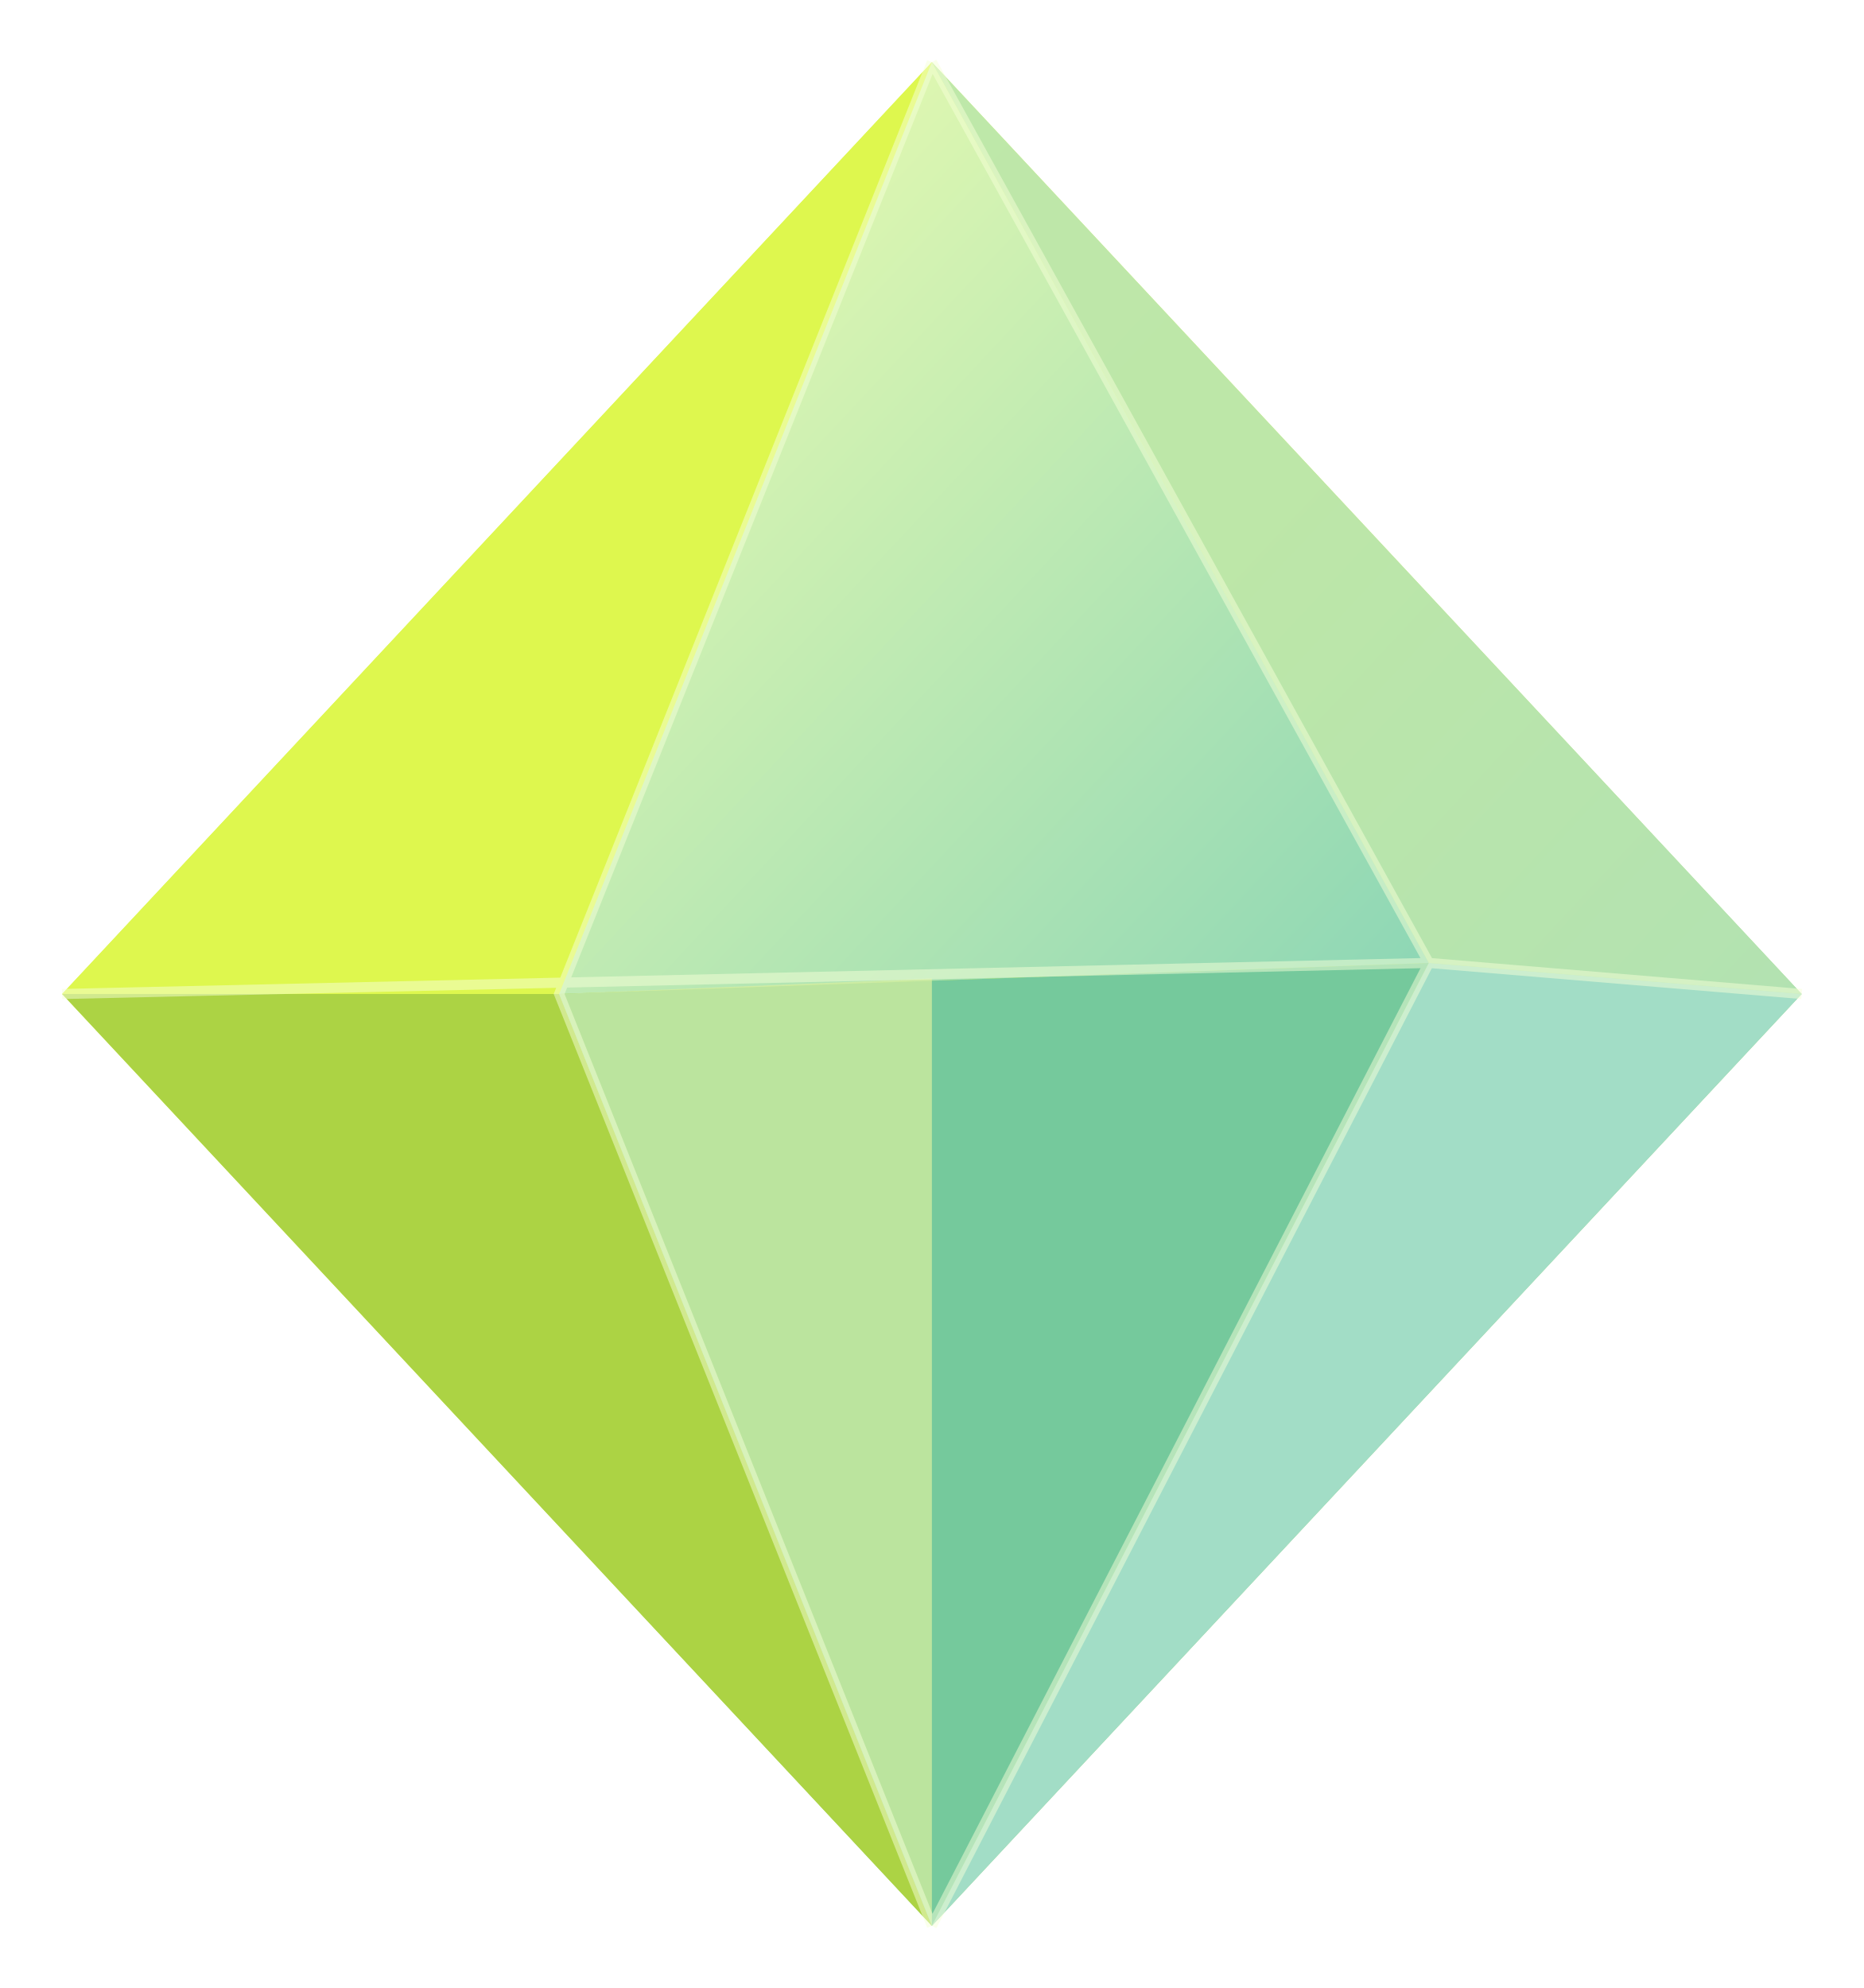
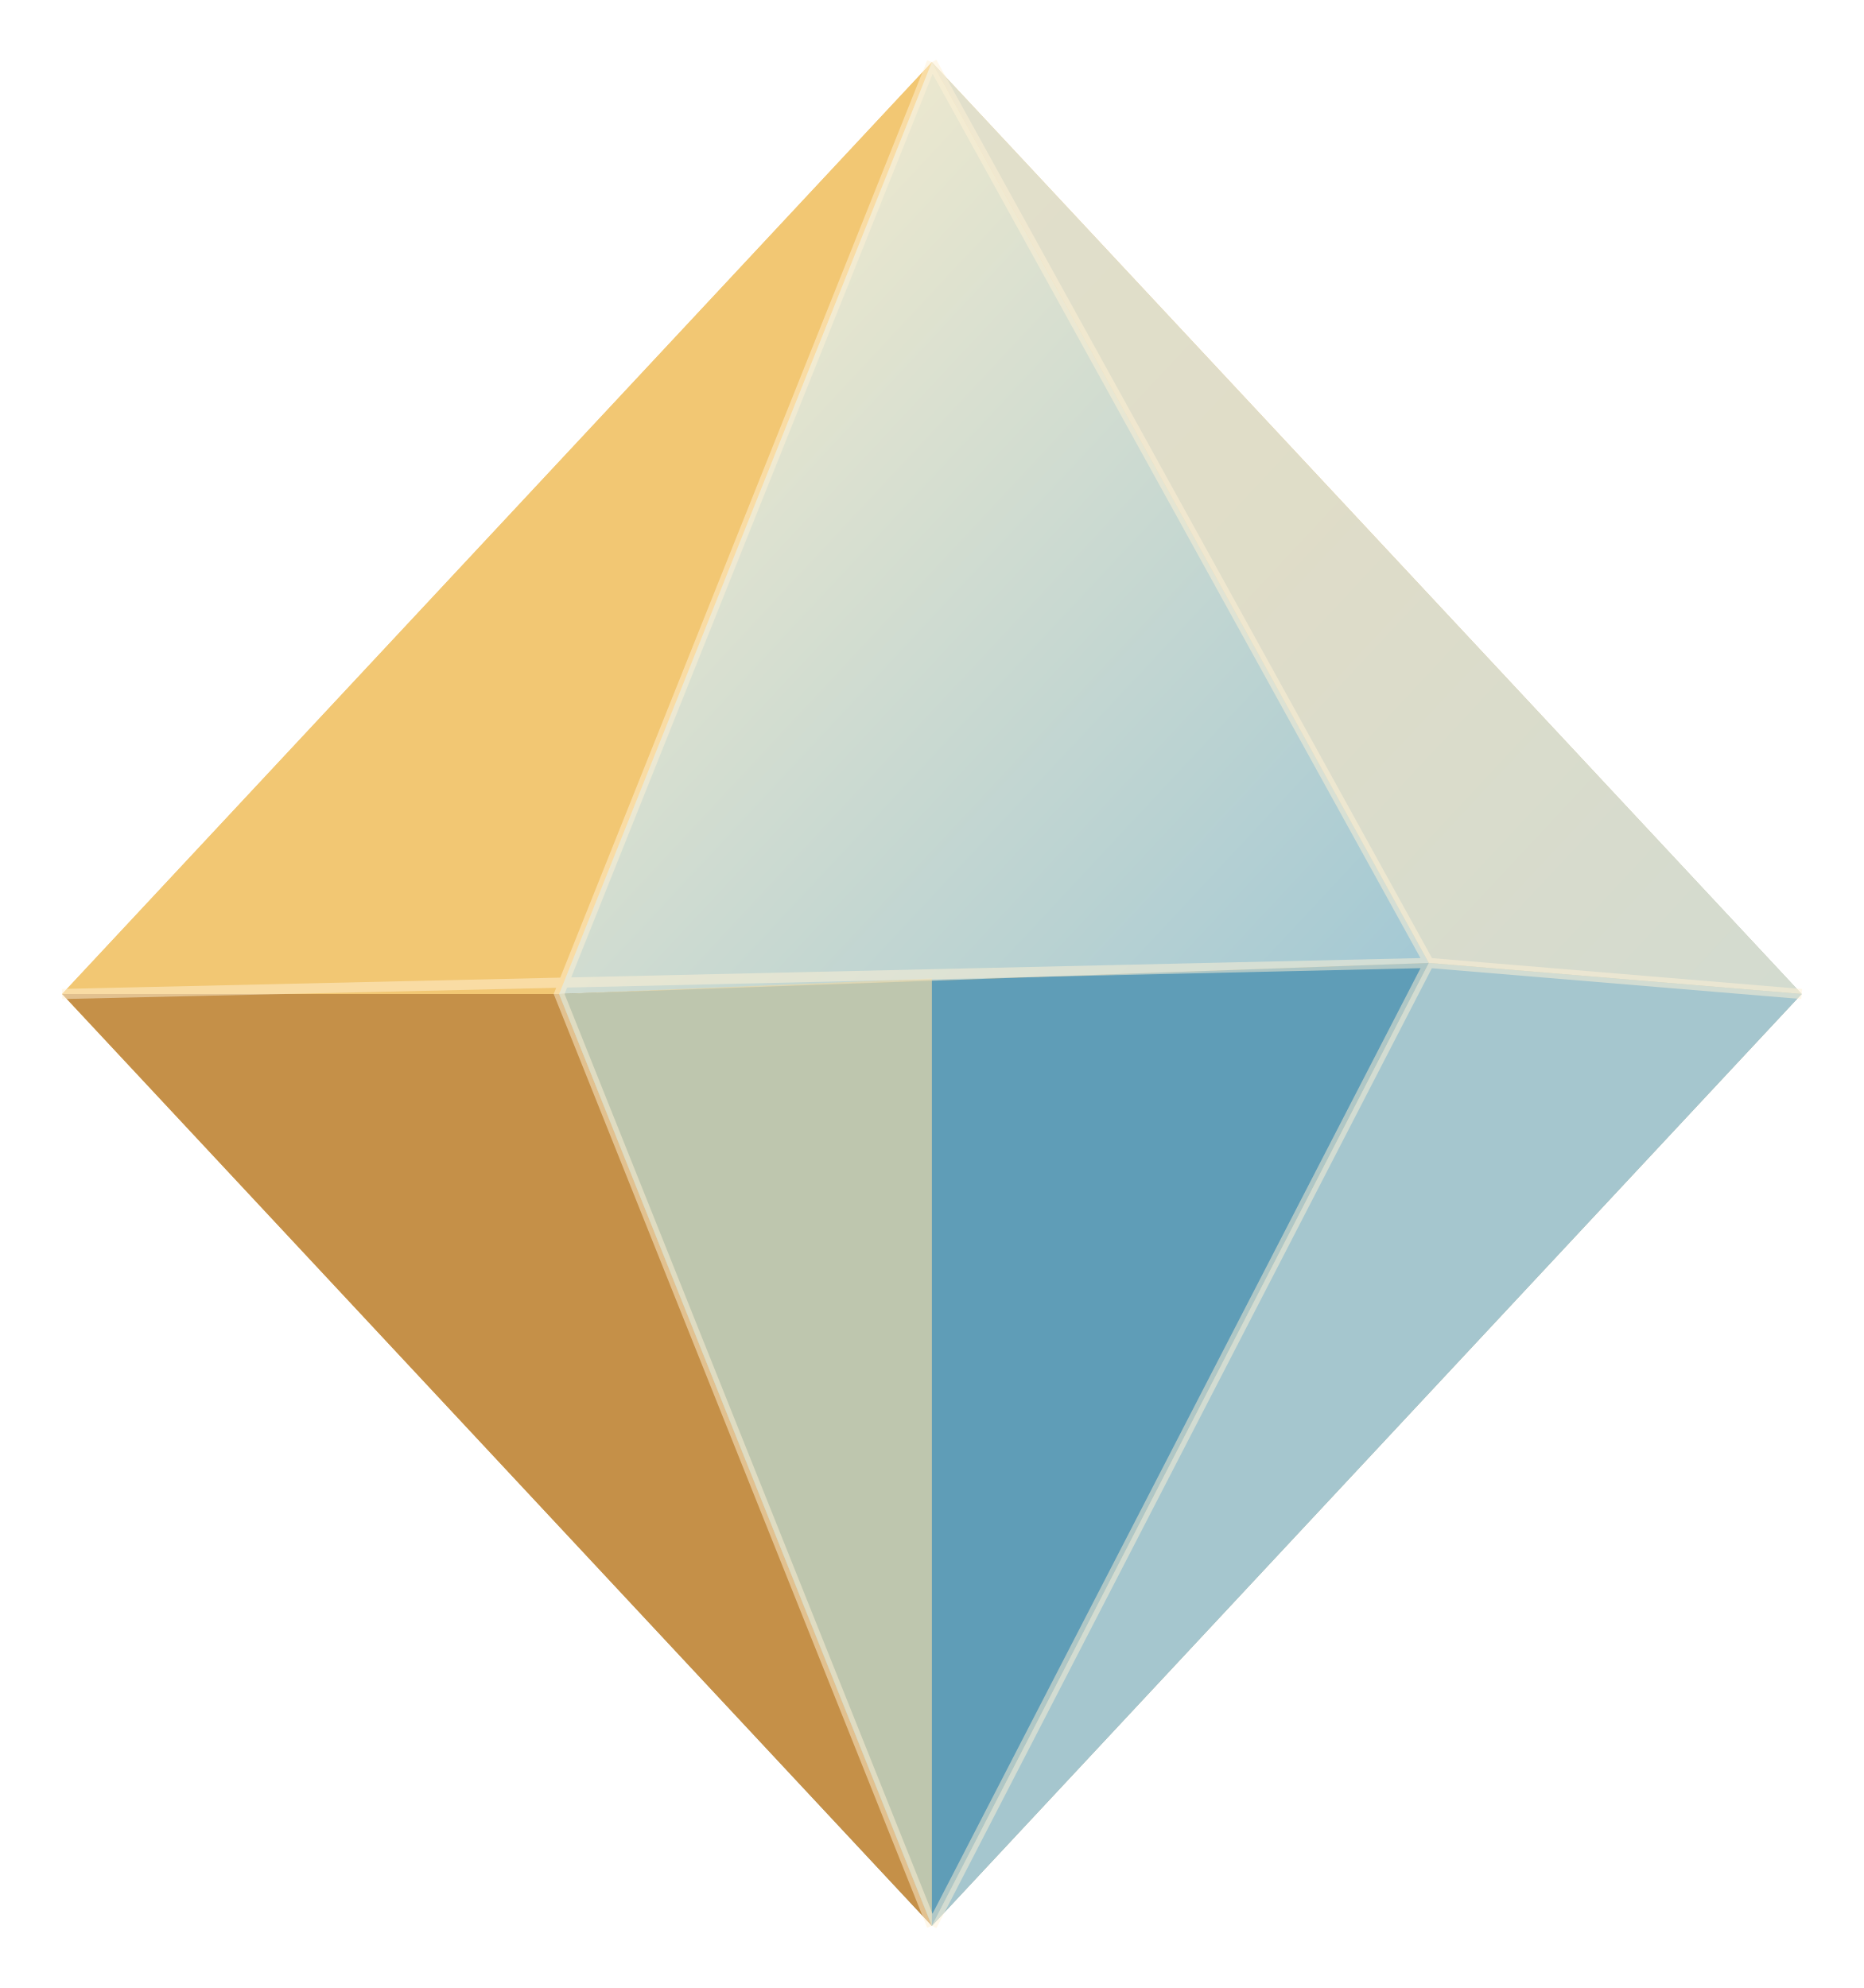
<svg xmlns="http://www.w3.org/2000/svg" viewBox="0 0 120 128">
  <defs>
    <linearGradient id="a" x1="0" y1="0" x2="1" y2="1">
-       <stop stop-color="#e8ff68" />
-       <stop offset=".47" stop-color="#d6f35a" />
-       <stop offset="1" stop-color="#72c8b0" />
+       <stop stop-color="#ffdf9f" />
+       <stop offset=".47" stop-color="#edc17c" />
+       <stop offset="1" stop-color="#76afc5" />
    </linearGradient>
    <linearGradient id="b" x1="0" y1="0" x2="1" y2="1">
-       <stop stop-color="#f3ffb0" />
-       <stop offset="1" stop-color="#8cd6b5" />
+       <stop stop-color="#fff0cd" />
+       <stop offset="1" stop-color="#a2c8d4" />
    </linearGradient>
  </defs>
  <path d="M60 4 116 64 60 124 4 64Z" fill="url(#a)" />
-   <path d="M60 4 36 64 4 64Z" fill="#def74e" />
+   <path d="M60 4 36 64 4 64Z" fill="#f2c773" />
  <path d="M60 4 92 62 36 64Z" fill="url(#b)" />
-   <path d="m60 4 56 60-24-2Z" fill="#b6e3bc" opacity=".8" />
-   <path d="m4 64 32 0 24 60Z" fill="#acd344" />
-   <path d="m36 64 56-2-32 62Z" fill="#75c99c" />
-   <path d="m92 62 24 2-56 60Z" fill="#a2ddc6" />
-   <path d="m36 64 24 60V63Z" fill="#d9ef9f" opacity=".7" />
-   <path d="M60 4 36 64 60 124M4 64l88-2 24 2M60 4l32 58-32 62" fill="none" stroke="#f6ffd8" stroke-opacity=".5" stroke-width=".65" />
+   <path d="m60 4 56 60-24-2Z" fill="#dce4db" opacity=".8" />
+   <path d="m4 64 32 0 24 60Z" fill="#c59048" />
+   <path d="m36 64 56-2-32 62Z" fill="#5f9db7" />
+   <path d="m92 62 24 2-56 60Z" fill="#a5c6ce" />
+   <path d="m36 64 24 60V63Z" fill="#e7d7a9" opacity=".7" />
+   <path d="M60 4 36 64 60 124M4 64l88-2 24 2M60 4l32 58-32 62" fill="none" stroke="#fff3d6" stroke-opacity=".5" stroke-width=".65" />
</svg>
